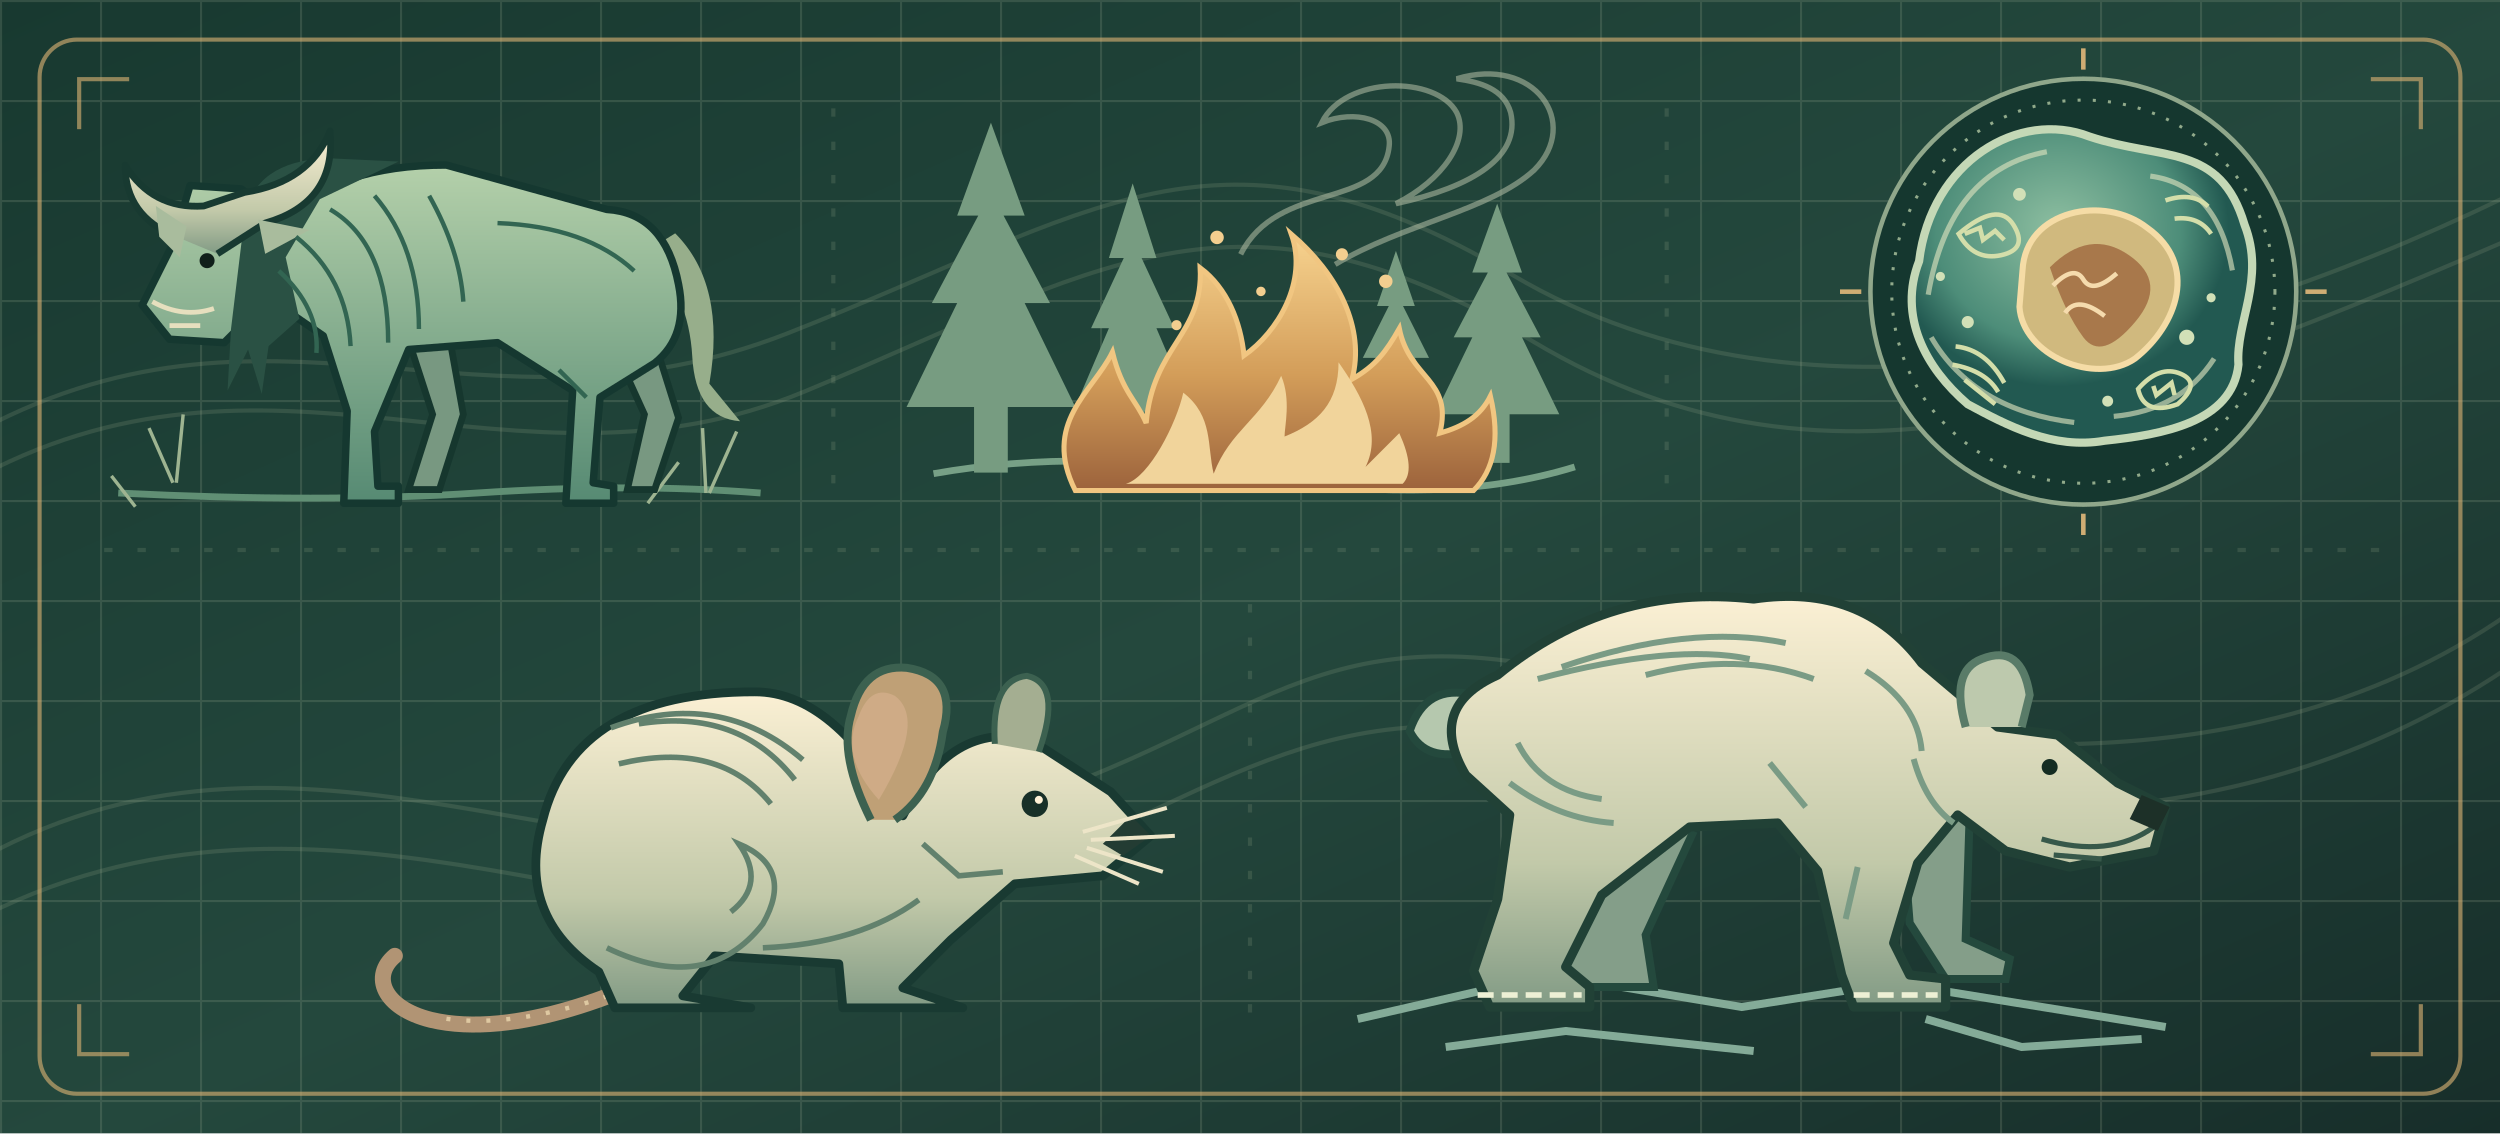
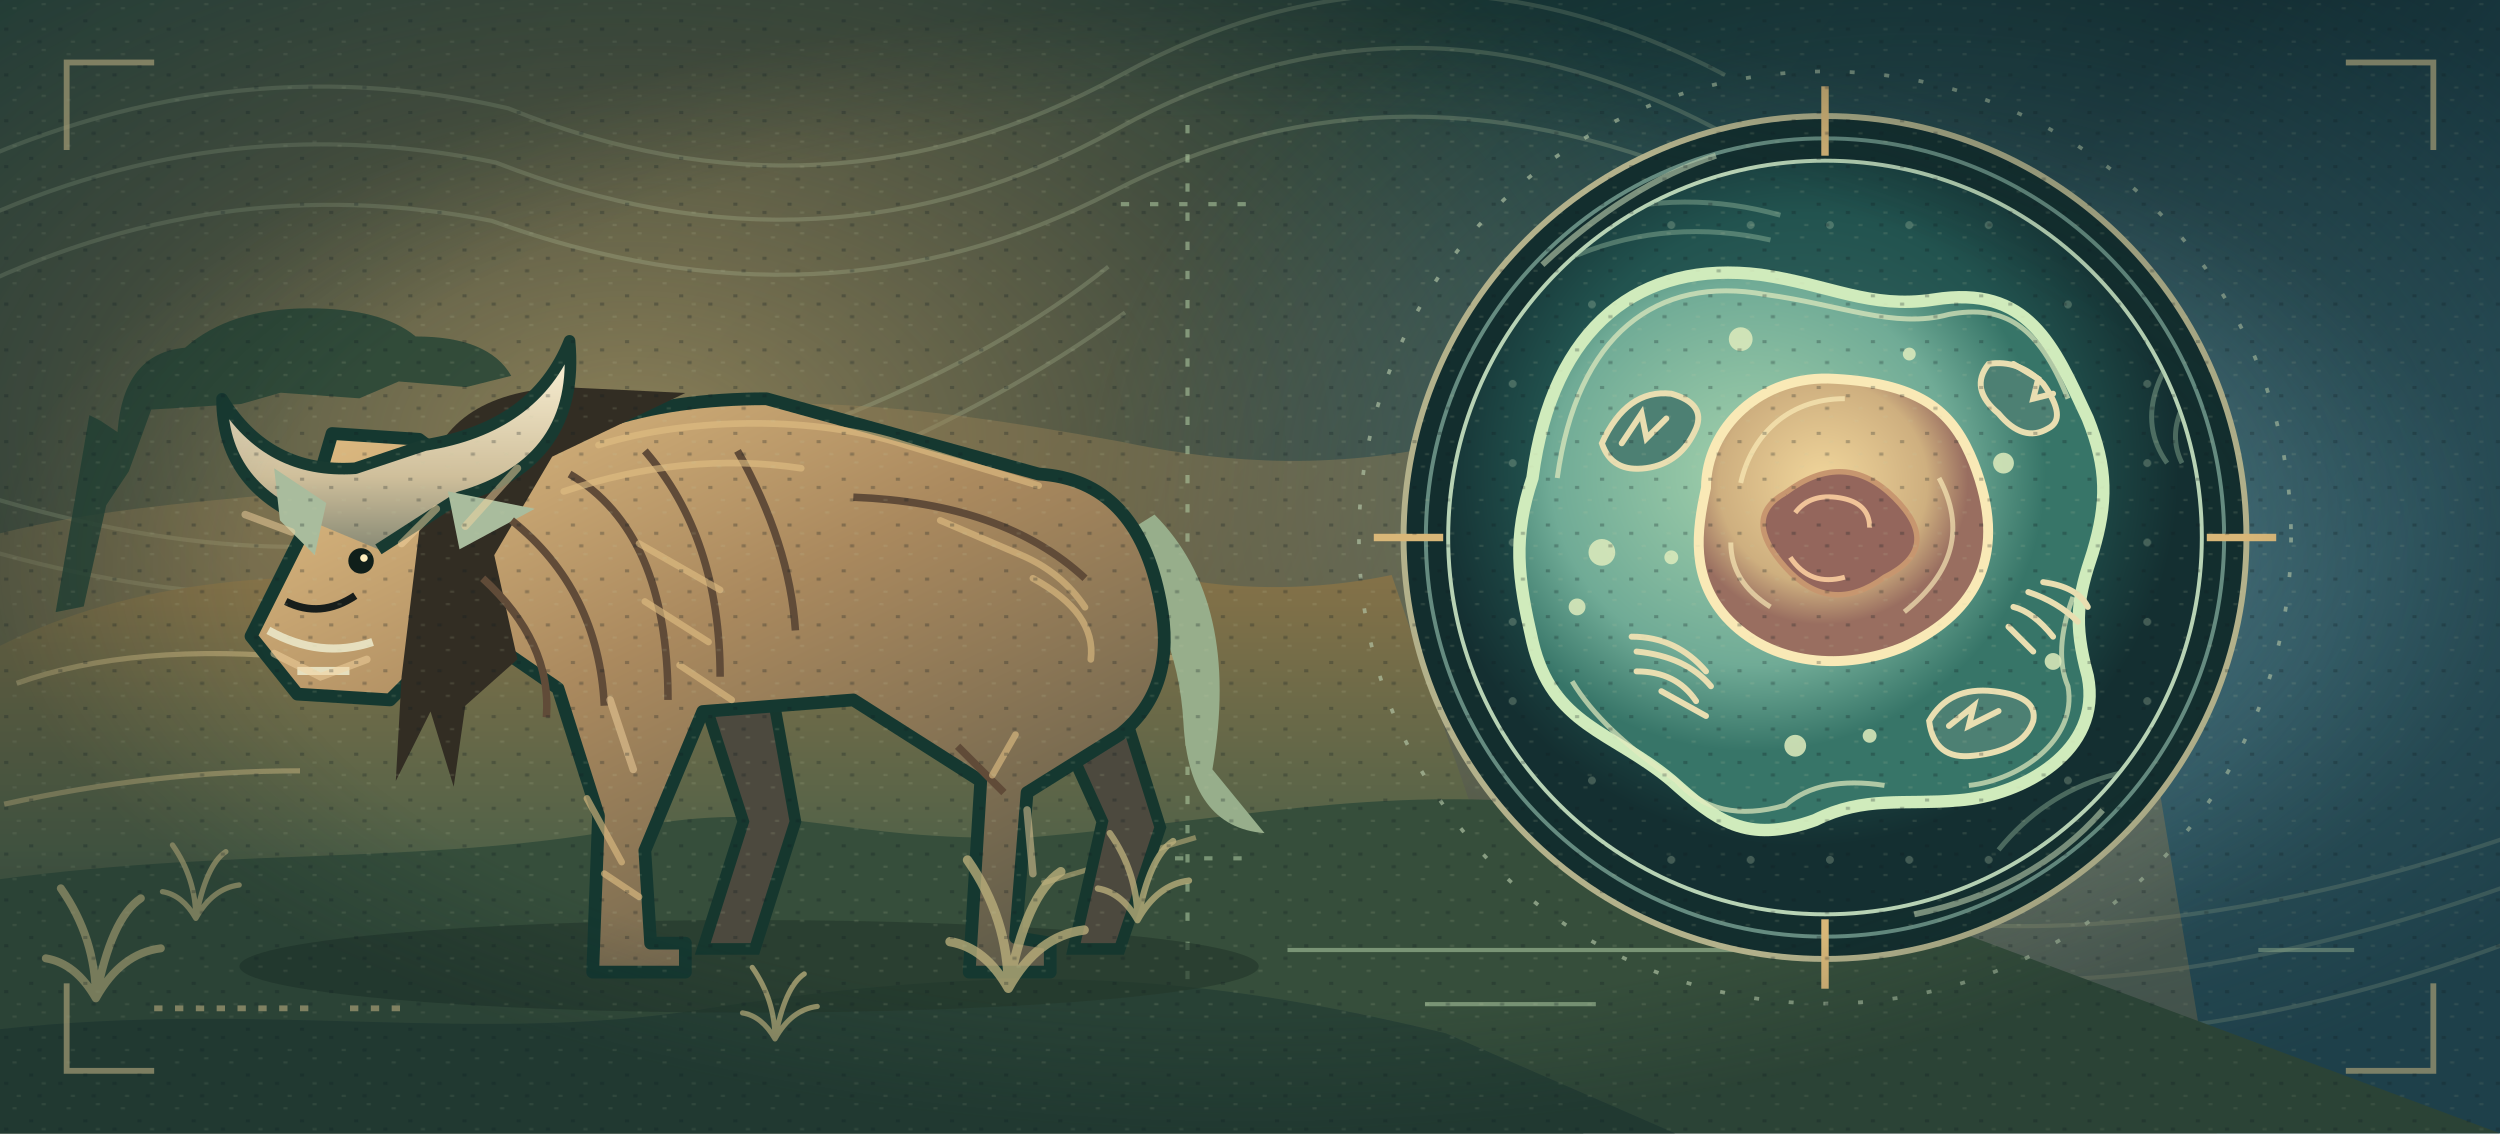
- <svg xmlns="http://www.w3.org/2000/svg" width="600" height="272" viewBox="0 0 600 272">
+ <svg xmlns="http://www.w3.org/2000/svg" width="600" height="272" viewBox="0 0 600 272" role="img" aria-labelledby="atlas-title atlas-description">
  <defs>
-     <linearGradient id="paper" x2="1" y2="1">
-       <stop stop-color="#183930" />
-       <stop offset=".52" stop-color="#24483d" />
-       <stop offset="1" stop-color="#172e2a" />
+     <linearGradient id="sky" x2="1" y2=".35">
+       <stop stop-color="#193b37" />
+       <stop offset=".32" stop-color="#263f36" />
+       <stop offset=".53" stop-color="#153533" />
+       <stop offset=".78" stop-color="#122c31" />
+       <stop offset="1" stop-color="#254a56" />
+     </linearGradient>
+     <radialGradient id="dusk">
+       <stop stop-color="#dcb474" stop-opacity=".55" />
+       <stop offset=".55" stop-color="#d69d66" stop-opacity=".23" />
+       <stop offset="1" stop-color="#dfb270" stop-opacity="0" />
+     </radialGradient>
+     <radialGradient id="iceGlow">
+       <stop stop-color="#86b5bc" stop-opacity=".53" />
+       <stop offset="1" stop-color="#5f979f" stop-opacity="0" />
+     </radialGradient>
+     <linearGradient id="grassland" x2="0" y2="1">
+       <stop stop-color="#8d7448" />
+       <stop offset=".53" stop-color="#526248" />
+       <stop offset="1" stop-color="#233b32" />
    </linearGradient>
    <linearGradient id="cream" x2="0" y2="1">
-       <stop stop-color="#fbf0d4" />
-       <stop offset=".65" stop-color="#c2c9a9" />
-       <stop offset="1" stop-color="#829b85" />
+       <stop stop-color="#fff6db" />
+       <stop offset=".65" stop-color="#cfbf9b" />
+       <stop offset="1" stop-color="#888a75" />
    </linearGradient>
-     <linearGradient id="mint" x2="0" y2="1">
-       <stop stop-color="#b4d0aa" />
-       <stop offset="1" stop-color="#568a73" />
+     <linearGradient id="hide" x1=".1" y1="0" x2=".88" y2="1">
+       <stop stop-color="#e0bd83" />
+       <stop offset=".43" stop-color="#aa895e" />
+       <stop offset="1" stop-color="#5b5948" />
    </linearGradient>
-     <linearGradient id="brass" x2="0" y2="1">
-       <stop stop-color="#f7d38f" />
-       <stop offset=".55" stop-color="#d39d59" />
-       <stop offset="1" stop-color="#9c633c" />
-     </linearGradient>
-     <radialGradient id="cell" cx=".43" cy=".32">
-       <stop stop-color="#8ebfa1" />
-       <stop offset=".72" stop-color="#4d8d79" />
-       <stop offset="1" stop-color="#225951" />
+     <radialGradient id="scopeField" cx=".47" cy=".41">
+       <stop stop-color="#3b6964" />
+       <stop offset=".68" stop-color="#22534f" />
+       <stop offset="1" stop-color="#142f31" />
    </radialGradient>
-     <pattern id="grid" width="24" height="24" patternUnits="userSpaceOnUse">
-       <path d="M24 0H0V24" stroke="#b9c4a7" stroke-opacity=".17" fill="none" />
+     <radialGradient id="cytoplasm" cx=".40" cy=".36">
+       <stop stop-color="#a3d1ac" />
+       <stop offset=".69" stop-color="#70ab96" />
+       <stop offset="1" stop-color="#377568" />
+     </radialGradient>
+     <radialGradient id="nucleus" cx=".43" cy=".37">
+       <stop stop-color="#f1d69b" />
+       <stop offset=".72" stop-color="#ceaf7f" />
+       <stop offset="1" stop-color="#996e60" />
+     </radialGradient>
+     <radialGradient id="darkEdge">
+       <stop stop-color="#0c2225" stop-opacity="0" />
+       <stop offset=".79" stop-color="#0c2225" stop-opacity="0" />
+       <stop offset="1" stop-color="#0c2225" stop-opacity=".26" />
+     </radialGradient>
+     <pattern id="paper" width="13" height="11" patternUnits="userSpaceOnUse">
+       <path d="M3 2h1m6 5h1m-7 3h1m5-9h1" fill="none" stroke="#c7c9a8" stroke-opacity=".13" stroke-width=".55" />
+       <path d="M7 5h1M1 7h1m7 3h1" fill="none" stroke="#101f23" stroke-opacity=".25" stroke-width=".75" />
    </pattern>
-     <pattern id="hatch" width="5" height="5" patternUnits="userSpaceOnUse" patternTransform="rotate(29)">
-       <path d="M0 0v5" stroke="#183a32" stroke-opacity=".47" />
+     <pattern id="dots" width="16" height="16" patternUnits="userSpaceOnUse">
+       <circle cx="1" cy="1" r=".8" fill="#c3d8b7" opacity=".39" />
    </pattern>
-     <path id="tree" d="M0 0-8 17h5l-11 16h6l-12 19h16v12h8V52h16L8 33h6L3 17h5Z" />
+     <clipPath id="lensClip">
+       <circle r="76" />
+     </clipPath>
+     <path id="acacia" d="M1 54l6-35 2 1 3 2q1-14 12-15 8-7 22-7 13 0 19 5 13 0 17 7l-8 2-12-1-7 3-14-1-7 2-16 1-4 11-4 6-4 18Z" />
+     <path id="grass" d="M0 3q0-12-7-22M0 3q3-16 9-20M0 3q5-9 13-10M0 3q-4-7-10-8" fill="none" stroke-linecap="round" />
  </defs>
-   <rect width="600" height="272" fill="url(#paper)" />
-   <rect width="600" height="272" fill="url(#grid)" />
-   <g fill="none" stroke="#9aab8a" stroke-opacity=".19">
-     <path d="M-8 105c73-41 123 4 197-25s103-56 174-14 165 18 245-22M-8 116c73-41 131 7 201-22s103-55 175-12 143 15 240-27M-8 208c80-47 152 11 231-9s87-55 161-36 160 29 224-20M-8 222c86-47 170 14 235-7s88-54 158-35 153 27 223-24" />
-     <path d="M25 132h550m-375-106v92m200-92v92M300 145v104" stroke-dasharray="2 6" />
+   <rect width="600" height="272" fill="url(#sky)" />
+   <ellipse cx="152" cy="106" rx="279" ry="175" fill="url(#dusk)" />
+   <ellipse cx="461" cy="120" rx="201" ry="148" fill="url(#iceGlow)" />
+   <g fill="none" stroke="#b8c6a0" stroke-width="1" opacity=".25">
+     <path d="M-15 43q68-33 137-17 76 31 147-8t145 0m-426 38q63-31 131-17 79 31 149-8t144 0m-422 40q62-31 128-18 80 29 149-7t149 0M-13 116q75 25 130 9 99-21 149-61m-279 65q72 23 133 8 91-19 150-62M384 200q95 46 229-3m-226 18q93 43 222-5m-218 18q98 44 222-6" />
  </g>
-   <g fill="none" stroke="#d1ad70" stroke-opacity=".65">
-     <rect x="9.5" y="9.5" width="581" height="253" rx="9" />
-     <path d="M19 31V19h12m538 0h12v12M19 241v12h12m538 0h12v-12" />
+   <path d="M0 128c44-11 89-7 120-20 49-17 94-12 149-2 19 4 47 8 81 0 50-12 100 17 155 4l27 162H0Z" fill="#9b8356" opacity=".41" />
+   <path d="M0 155q46-23 117-14 88-24 141-9 37 14 76 6l46 134H0Z" fill="url(#grassland)" />
+   <path d="M0 211c60-8 103-3 155-13 36-6 45 4 92 3 58-5 87-14 146-6l207 77H0Z" fill="#364e3b" />
+   <path d="M0 247c64-7 115 4 170-5 71-11 115-9 177 6l55 24H0Z" fill="#263f35" opacity=".89" />
+   <path d="M4 164q28-10 70-6m36-7 67-5m-176 47q36-8 71-8m177-28 39 1m-38 54 37-11" fill="none" stroke="#d6c086" stroke-opacity=".5" stroke-width="1.25" />
+   <use href="#acacia" transform="translate(12 74) scale(1.35)" fill="#264535" opacity=".84" />
+   <use href="#acacia" transform="translate(193 109) scale(.49)" fill="#35503c" opacity=".89" />
+   <g fill="none" stroke="#bbd8ac" opacity=".51">
+     <path d="M285 30v209m-16-190h30m-24 157h24" stroke-dasharray="2 5" />
+     <path d="M309 228h133m100 0h23m-223 13h41" stroke-width="1" />
  </g>
-   <g transform="translate(21 15) scale(.82)">
-     <path d="M9 126q60 3 105 0t83 0" stroke="#608f74" fill="none" stroke-width="2" />
-     <path d="M25 123l-7-16m8 16 2-20m154 23 8-18m-9 18-1-19m-166 23-7-9m157 8 9-12" fill="none" stroke="#9eb491" />
+   <g id="study-wildebeest" data-subject="wildebeest" transform="translate(38 54) scale(1.39)">
+     <ellipse cx="102" cy="128" rx="88" ry="8" fill="#24382b" opacity=".65" />
    <path d="M172 50q15 15 10 44l9 11q-13-1-14-19t-13-31" fill="#97ae8b" />
-     <path d="M148 70l15 33-5 22h8l7-21-11-35M90 69l11 34-7 22h9l7-22-7-39" fill="#789881" stroke="#16372e" stroke-width="2" />
-     <path d="M57 46q16-16 48-16l47 13q17 1 21 22 3 15-7 23l-16 10-2 25 6 1v5h-14l2-33-22-14-26 2-10 24 1 16h6v5H75l1-27-7-22-16-11-13 13-16-1-8-10 9-18 5-17 15 1Z" fill="url(#mint)" stroke="#153830" stroke-width="2.2" stroke-linejoin="round" />
-     <path d="M46 45Q49 29 70 28l21 1-23 11-10 17 4 18-9 8-2 14-4-13-6 12 1-18" fill="#2a5144" />
+     <path d="M148 70l15 33-5 22h8l7-21-11-35M90 69l11 34-7 22h9l7-22-7-39" fill="#4c493e" stroke="#16372e" stroke-width="2" />
+     <path d="M57 46q16-16 48-16l47 13q17 1 21 22 3 15-7 23l-16 10-2 25 6 1v5h-14l2-33-22-14-26 2-10 24 1 16h6v5H75l1-27-7-22-16-11-13 13-16-1-8-10 9-18 5-17 15 1Z" fill="url(#hide)" stroke="#153830" stroke-width="2.2" stroke-linejoin="round" />
+     <path d="M46 45Q49 29 70 28l21 1-23 11-10 17 4 18-9 8-2 14-4-13-6 12 1-18" fill="#322d23" />
    <path d="M26 51q-15-6-15-21 8 13 23 12l12-4q19-3 25-18 2 21-19 27l-14 9" fill="url(#cream)" stroke="#183a31" stroke-width="2" stroke-linejoin="round" />
    <path d="M29 48l-9-6 1 9 6 6m23-11 15 3-13 7" fill="#a9bc9d" />
-     <path d="M56 61q12 11 11 24m-6-34q15 12 16 32m-6-40q17 10 17 39m-4-43q13 15 13 39m3-39q9 16 10 31m10-23q26 1 40 14m-22 29 8 8" fill="none" stroke="#326552" stroke-width="1.3" />
+     <path d="M56 61q12 11 11 24m-6-34q15 12 16 32m-6-40q17 10 17 39m-4-43q13 15 13 39m3-39q9 16 10 31m10-23q26 1 40 14m-22 29 8 8" fill="none" stroke="#604b38" stroke-width="1.3" />
    <path d="M19 70q9 5 18 2m-13 5h9" stroke="#e6dfbe" fill="none" stroke-width="1.4" />
    <circle cx="35" cy="58" r="2.2" fill="#101f1a" />
+     <path d="M76 38c16-5 38-5 53 0l23 7M70 46q21-7 41-4m-28 13 14 8m-13 2 11 7m-5 4 9 6m36-31 14 6q7 3 11 9m-9-5q11 6 10 14m-13 13-4 7m-70 4 6 11m-3 2 6 4" fill="none" stroke="#e0be83" stroke-width="1.15" stroke-linecap="round" opacity=".62" />
+     <path d="M20 74l8 4 8-3m6-20 6-6m-33 1 8 3m30-1 9-10m16 40 4 12m68 7 1 11" fill="none" stroke="#f4d49f" stroke-width="1.3" stroke-linecap="round" opacity=".50" />
+     <path d="M22 65q6 3 12-1" fill="none" stroke="#171d1b" stroke-width="1.3" />
+     <circle cx="35.5" cy="57.5" r=".65" fill="#ffefbd" />
  </g>
-   <g transform="translate(220 10) scale(.81)">
-     <path d="M5 128q45-8 98 1t92-3" fill="none" stroke="#77a086" stroke-width="2" />
-     <path d="M96 63c11-22 42-13 44-32 1-8-10-11-20-7 7-14 34-14 40-3 4 8-4 20-18 27 23-5 37-14 34-27-2-7-9-9-16-10 23-7 37 13 23 27-13 12-39 16-59 28" fill="none" stroke="#b8c3a8" stroke-opacity=".54" stroke-width="1.6" />
-     <g fill="#779c81">
-       <use href="#tree" transform="translate(22 24) scale(1.25 1.62)" />
-       <use href="#tree" transform="translate(64 42) scale(.88 1.3)" />
-       <use href="#tree" transform="translate(172 48) scale(.92 1.2)" />
-       <use href="#tree" transform="translate(142 62) scale(.7 .96)" />
+   <g id="study-animal-cell" data-subject="animal-cell" transform="translate(438 129) scale(1.19)">
+     <circle r="85" fill="#132e2e" stroke="#b3b18b" stroke-width="1.2" />
+     <circle r="80.5" fill="none" stroke="#658b80" stroke-width=".8" />
+     <circle r="76" fill="url(#scopeField)" stroke="#b8d3b5" stroke-width=".8" />
+     <g clip-path="url(#lensClip)">
+       <circle r="76" fill="url(#dots)" opacity=".68" />
+       <path d="M-84-37C-63-66-34-72-9-65M-83-31C-63-56-38-66-11-60M35 63q18-22 51-15M37 68q22-21 50-15M81-49q-22 20-12 34M81-37q-14 12-9 22" fill="none" stroke="#a5c9a9" stroke-width="1" opacity=".38" />
+       <path d="M-59-12C-55-43-37-56-13-53c14 2 22 7 35 5 19-3 24 9 31 24 4 10 4 17 1 27-3 9-4 14-1 25 3 15-13 24-26 25-11 1-19-1-29 4-14 5-20 0-29-8-12-10-24-11-28-28-3-13-4-21 0-33Z" fill="url(#cytoplasm)" stroke="#d0ebbc" stroke-width="2.5" />
+       <path d="M-54-12c4-29 20-41 42-37 15 2 26 7 37 4 11-2 18 2 24 17m1 40q-4 11-1 18c2 11-10 19-20 20m-17 0q-13-2-20 4-14 4-22-5-15-10-21-20" fill="none" stroke="#e3ebbf" stroke-width="1" opacity=".70" />
+       <path d="M-24-10c0-12 11-23 26-22 18 1 24 7 28 17 7 18 1 30-14 37-12 5-27 4-36-6-7-8-6-17-4-26Z" fill="url(#nucleus)" stroke="#f9e9b6" stroke-width="2" />
+       <path d="M-17-11c2-9 9-17 21-17m19 16q8 15-7 27m-27-1q-8-5-8-13" fill="none" stroke="#fdf0bc" stroke-width="1" opacity=".64" />
+       <path d="M-8-9Q4-18 14-8T12 8Q1 16-8 6T-8-9" fill="#94665c" stroke="#c7966f" stroke-width="1.1" />
+       <path d="M-6-5q3-4 9-3t6 6m-16 6q4 6 11 4" fill="none" stroke="#f0c398" stroke-width="1" />
+       <g stroke="#e9deb1" stroke-width="1.2" stroke-linecap="round" fill="#4d8073">
+         <path d="M-45-19q5-11 14-10 7 2 5 7-3 7-10 8-7 1-9-5ZM21 37q4-7 13-6 9 1 8 6-2 6-12 7-8 1-9-7ZM33-35q6-1 11 4 5 7 1 9-5 3-10-3-6-5-2-10Z" />
+         <path d="M-41-19l4-6 1 5 4-4m-7 44q9 0 15 7m-14-4q10 1 15 7m-15-3q8 0 12 6m-7-2 9 5m49 2 5-4-1 4 6-3m9-26q7 1 9 5m-12-3q6 2 10 6m-13-3q4 1 8 6m-9-2 5 5m-4-58 5 3-1 4 4-1" fill="none" />
+       </g>
+       <g fill="#dceabc" opacity=".86">
+         <circle cx="-45" cy="3" r="2.7" />
+         <circle cx="-50" cy="14" r="1.7" />
+         <circle cx="-31" cy="4" r="1.4" />
+         <circle cx="36" cy="-15" r="2.1" />
+         <circle cx="-17" cy="-40" r="2.4" />
+         <circle cx="-6" cy="42" r="2.2" />
+         <circle cx="9" cy="40" r="1.4" />
+         <circle cx="46" cy="25" r="1.7" />
+         <circle cx="17" cy="-37" r="1.3" />
+       </g>
    </g>
-     <path d="M47 133c-10-20 5-29 11-41 3 12 7 14 10 21 2-23 17-26 16-46 8 6 12 16 13 26 10-7 19-22 14-36 14 12 22 28 18 43 7-4 10-8 14-15 3 15 16 15 12 31 7-2 12-5 15-11 3 13 1 22-5 28Z" fill="url(#brass)" stroke="#f1c681" stroke-width="1.5" />
-     <path d="M62 131c7-2 15-18 17-27 9 7 7 16 9 24 5-13 14-16 20-29 3 7 1 15 1 18 10-4 16-10 16-22 7 10 13 21 8 31l10-10q5 11 1 15Z" fill="#f1d49b" />
-     <g fill="#f3ce8f">
-       <circle cx="89" cy="58" r="2" />
-       <circle cx="139" cy="71" r="2" />
-       <circle cx="102" cy="74" r="1.4" />
-       <circle cx="126" cy="63" r="1.8" />
-       <circle cx="77" cy="84" r="1.5" />
+     <path d="M-91 0h14m154 0h14M0-91v14m0 154v14" stroke="#d9b778" stroke-width="1.5" />
+     <g fill="none" stroke="#b6c9a9" opacity=".64">
+       <path d="M-57-55q17-16 35-22M56 55q-14 16-38 21" stroke-width="1.2" />
+       <circle r="94" stroke-dasharray="1 6" stroke-width=".75" />
    </g>
  </g>
-   <g transform="translate(500 70) scale(.73)">
-     <circle r="70" fill="#15372f" stroke="#90a78b" stroke-width="1.5" />
-     <circle r="63" fill="none" stroke="#91aa8b" stroke-dasharray="1 4" />
-     <path d="M-54-10C-50-43-21-60 2-51 26-43 45-49 53-22 60-4 50 10 51 24 49 43 26 47 7 49-10 52-25 44-38 37-52 25-61 8-54-10Z" fill="url(#cell)" stroke="#c4d8b6" stroke-width="2.7" />
-     <path d="M-51 1q7-41 39-47m-38 61q14 24 47 28m25-81q22 3 27 31m-6 29q-11 17-33 19" fill="none" stroke="#dce3bf" stroke-opacity=".63" stroke-width="1.7" />
-     <path d="M-20-7C-19-27 7-32 21-21 38-9 31 11 17 22 4 31-20 21-21 5Z" fill="#d0b97e" stroke="#f5dca6" stroke-width="2" />
-     <path d="M-11-8Q2-21 15-12T17 10 0 15-11-8Z" fill="#a8784b" />
-     <path d="M-10-2q7-7 10-2t11-2m-17 13q4-6 13 1" fill="none" stroke="#f5dbad" stroke-width="1.5" />
-     <g fill="none" stroke="#d4deaa" stroke-width="1.5">
-       <path d="M-41-19q13-11 18-3t-4 10-14-7Zm2 0 5-2 1 4 4-3 3 3M18 32q7-8 14-5t-1 10q-11 4-13-5Zm5-1 1 3 5-4 1 4M-42 18q10 1 16 12m-17-6q11 2 15 9m-11-4 10 8M30-24q8-1 12 5m-15-11q9-3 14 2" />
-     </g>
-     <g fill="#d2e0b7">
-       <circle cx="-38" cy="10" r="2" />
-       <circle cx="-47" cy="-5" r="1.5" />
-       <circle cx="34" cy="15" r="2.5" />
-       <circle cx="42" cy="2" r="1.5" />
-       <circle cx="-21" cy="-32" r="2.1" />
-       <circle cx="8" cy="36" r="1.8" />
-     </g>
-     <path d="M-80 0h7m146 0h7M0-80v7m0 146v7" stroke="#cfad73" stroke-width="1.5" />
+   <g stroke="#bdb17d" stroke-width="1.6" opacity=".76">
+     <use href="#grass" transform="translate(23 236) scale(1.2)" />
+     <use href="#grass" transform="translate(47 218) scale(.80)" />
+     <use href="#grass" transform="translate(186 247) scale(.78)" />
+     <use href="#grass" transform="translate(242 233) scale(1.4)" />
+     <use href="#grass" transform="translate(273 218) scale(.95)" />
  </g>
-   <g transform="translate(89 119) scale(.96)">
-     <path d="M81 115c-16 9-45 21-66 16-12-3-15-11-9-16" fill="none" stroke="#b19474" stroke-width="4" stroke-linecap="round" />
-     <path d="M82 115c-16 9-46 20-67 15" fill="none" stroke="#dec8a1" stroke-width="1.1" stroke-dasharray="1 4" />
-     <path d="M133 80q12-24 32-19l20 13 10 11-12 10-22 2-16 14-12 12 15 5h-30l-1-11-31-2-8 10 17 3H61l-4-9q-21-14-14-38 8-32 53-32 20 0 37 31Z" fill="url(#cream)" stroke="#193a32" stroke-width="2.2" stroke-linejoin="round" />
-     <path d="M125 81q-8-16-5-26 3-13 14-12 13 2 9 16-2 15-12 22" fill="#bfa076" stroke="#3c6150" stroke-width="2" />
-     <path d="M127 76q-10-11-5-21 3-8 9-5 8 6-4 26" fill="#cfab86" />
-     <path d="M156 62q-1-16 8-17 9 2 3 19" fill="#a4ae91" stroke="#3c6150" stroke-width="1.5" />
-     <path d="M59 113q25 12 39-6 8-14-6-20 7 10-2 17m8 9q24-1 39-12m1-14 9 8 11-1m-98-36q27-10 48 8m-41-9q25-4 39 14m-44-4q25-6 38 10" fill="none" stroke="#62816d" stroke-width="1.4" />
-     <path d="M190 80l5 5-7 5-5-3Z" fill="#233c33" />
-     <circle cx="166" cy="77" r="3.3" fill="#183028" />
-     <circle cx="167" cy="76" r="1" fill="#fff1d6" />
-     <path d="M178 84l21-6m-19 8 21-1m-22 3 19 6m-22-4 16 7" stroke="#ede5c8" stroke-width="1" fill="none" />
+   <g fill="none" stroke="#d4c28d" stroke-width="1.4" opacity=".72">
+     <path d="M16 36V15h21m526 0h21v21M16 236v21h21m526 0h21v-21" />
+     <path d="M37 242h39m8 0h12" stroke-dasharray="2 3" />
  </g>
-   <g transform="translate(322 114) scale(.96)">
-     <path d="M4 136l48-11 48 8 38-6 68 11m-180 5 30-4 47 5m43-8 24 7 30-2" stroke="#84ab98" fill="none" stroke-width="2" />
-     <path d="M33 55q-12-3-16 9 4 8 15 5" fill="#b5c8ae" stroke="#24493d" stroke-width="2" />
-     <path d="M62 85l-8 37 7 6h17l-2-13 12-26m52-2 2 25 9 14h15l1-5-11-5 1-31" fill="#849e89" stroke="#24493d" stroke-width="2" />
-     <path d="M39 50q28-23 64-19 27-4 42 16l19 16 15 2 15 12 12 6-3 11-21 4-16-4-12-9-10 12-6 20 4 8 9 1v7h-23l-3-8-6-26-10-12-22 1-22 17-9 18 6 5v5H37l-4-9 6-18 3-21-11-10q-10-17 8-25Z" fill="url(#cream)" stroke="#214136" stroke-width="2.3" stroke-linejoin="round" />
-     <path d="M156 63q-4-14 4-17 10-4 12 9l-2 8" fill="#bdc9ad" stroke="#597b68" stroke-width="2" />
-     <path d="M55 48q32-11 56-6m-62 9q34-9 53-5m-26 4q23-6 42 1m13-2q13 8 14 20m-2 2q3 11 10 16m-37-4-9-11m-63-5q6 12 21 14m-23-4q12 9 26 10m61 11-3 13" fill="none" stroke="#7a9b85" stroke-width="1.5" />
-     <path d="M175 91q17 5 28-3m-25 7 12 1" fill="none" stroke="#37584a" stroke-width="1.3" />
-     <path d="M200 80l7 3-3 6-7-3Z" fill="#1d3028" />
-     <circle cx="177" cy="73" r="2" fill="#142c22" />
-     <path d="M34 130h26m68 0h21" stroke="#edf0d5" stroke-width="1.4" stroke-dasharray="4 2" />
-   </g>
+   <rect width="600" height="272" fill="url(#paper)" pointer-events="none" />
+   <rect width="600" height="272" fill="url(#darkEdge)" pointer-events="none" />
</svg>
